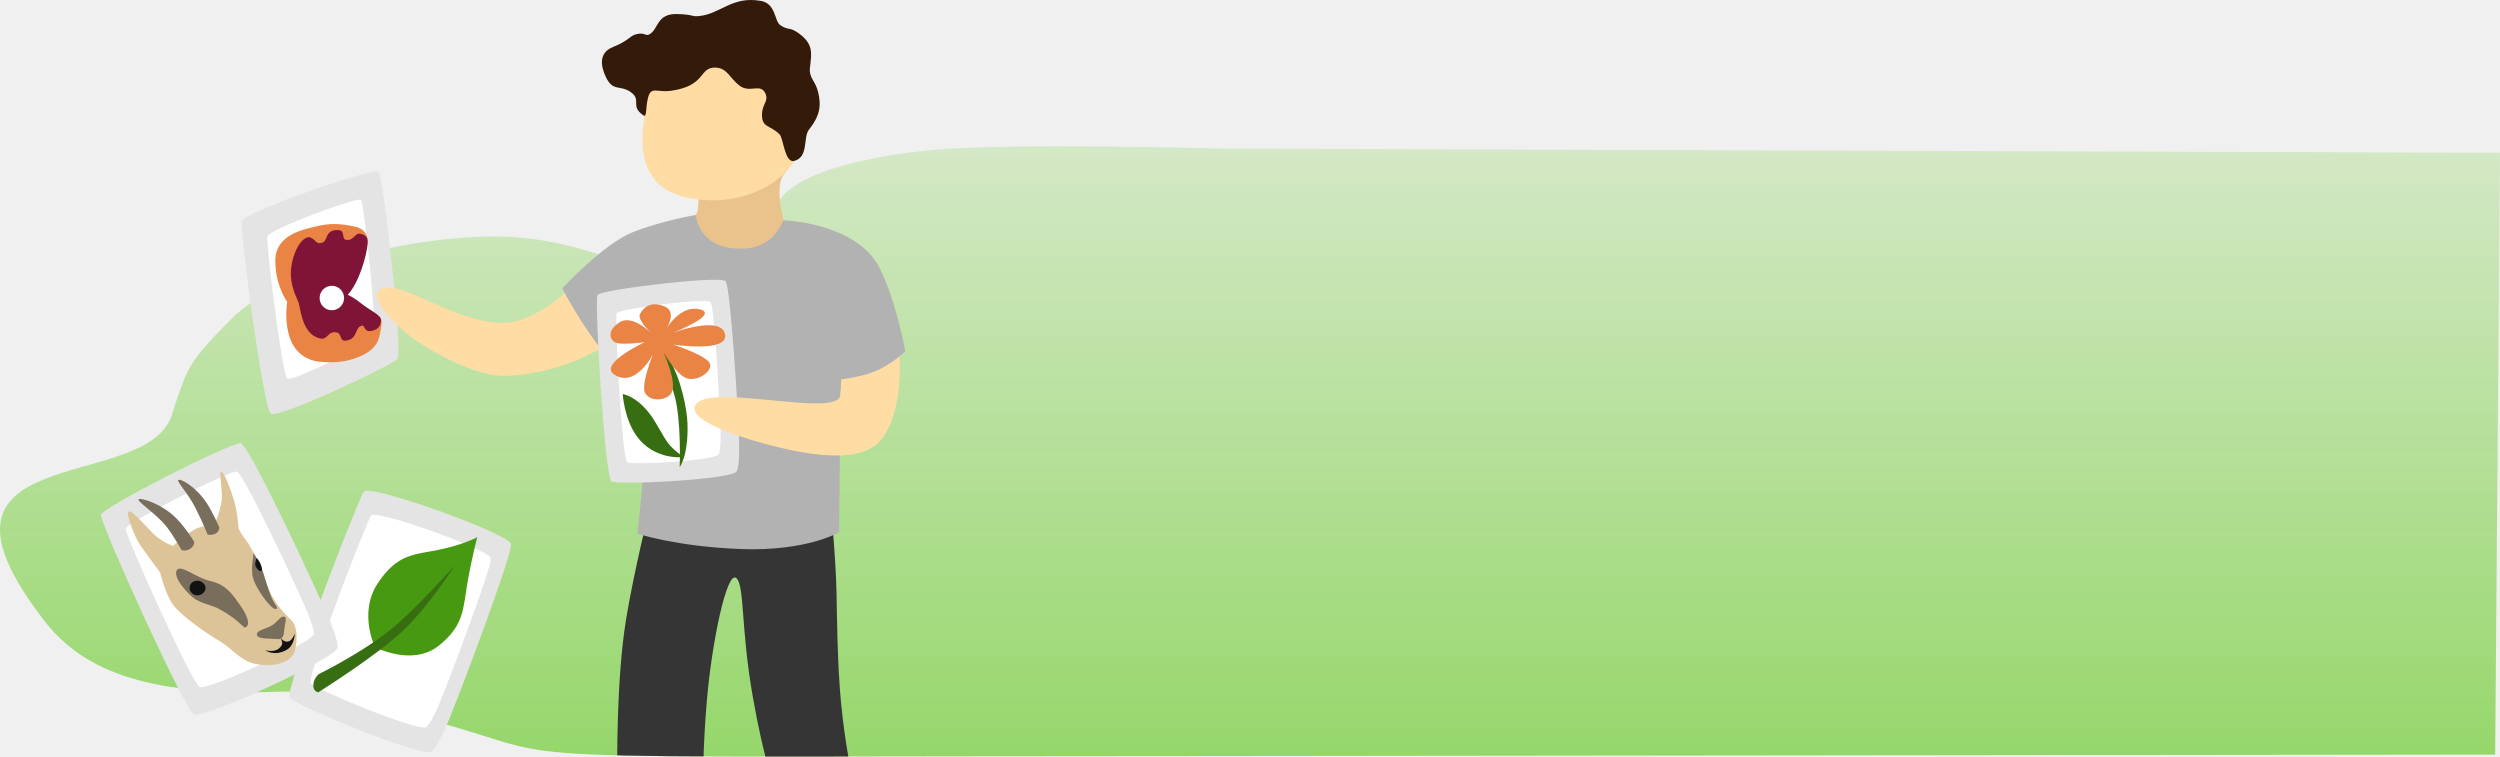
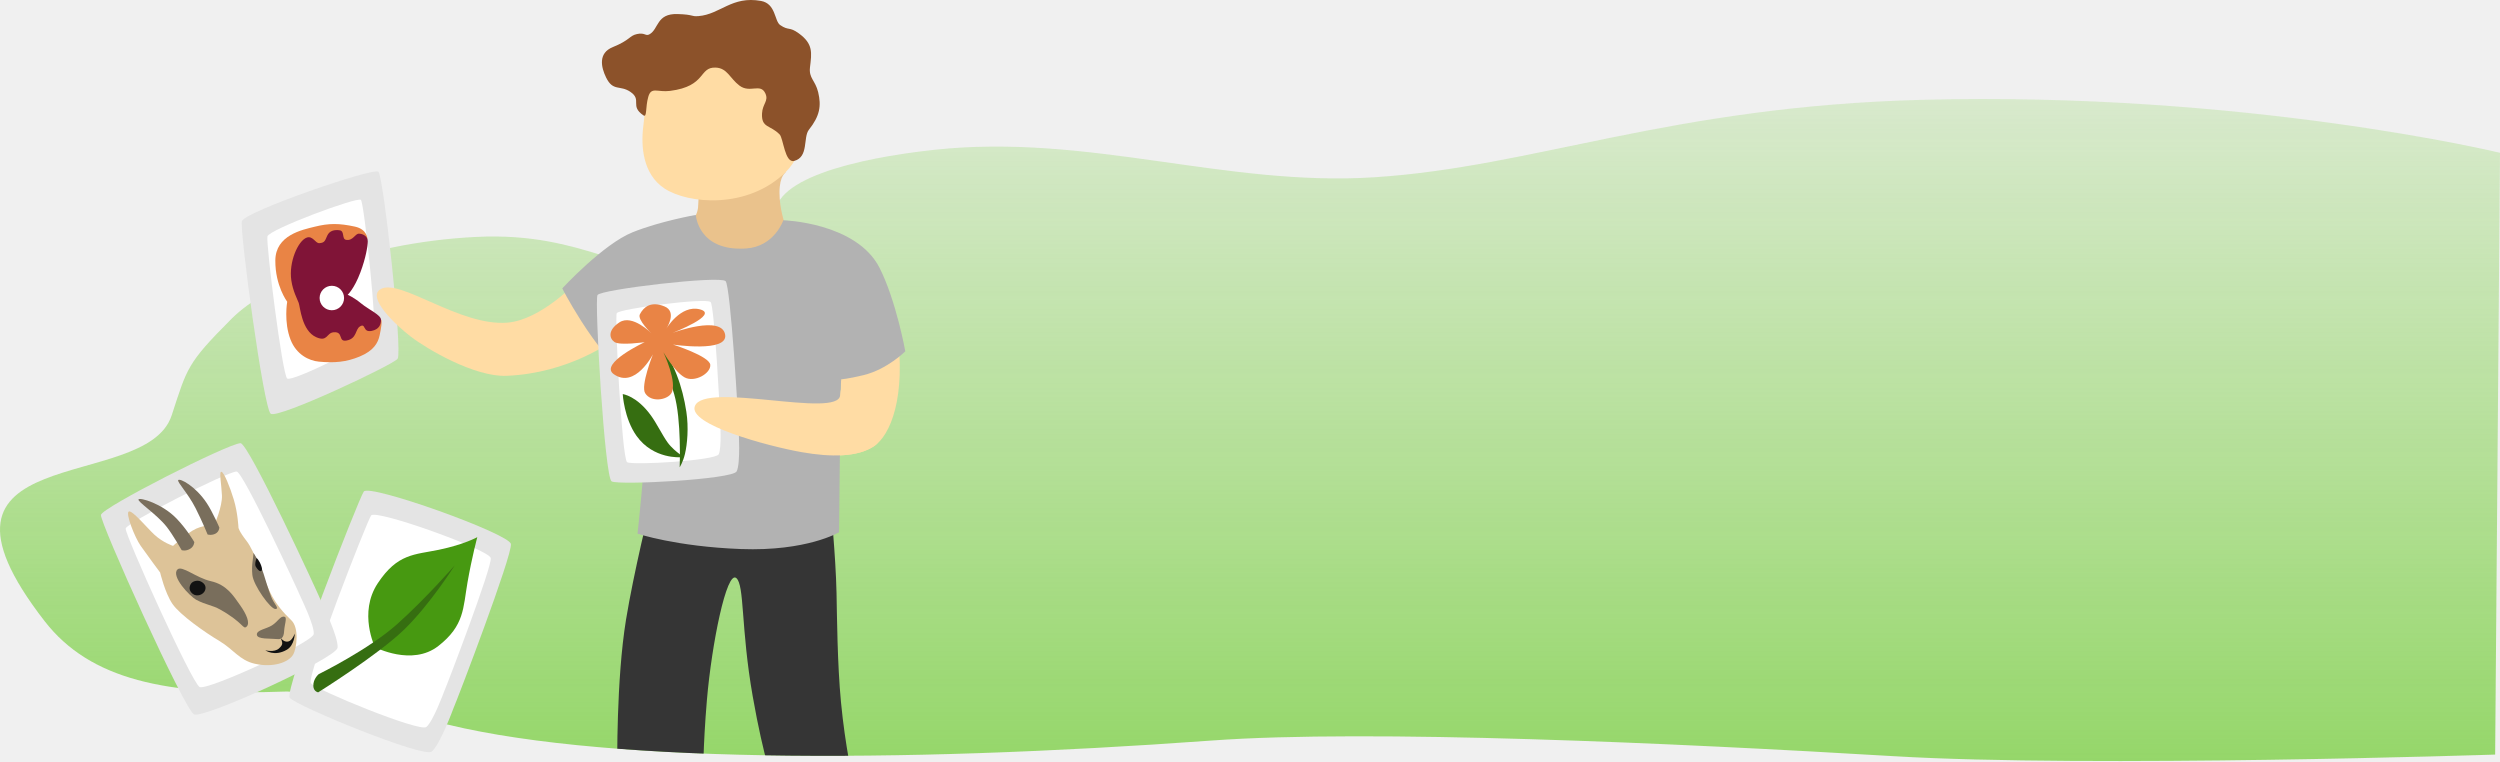
- <svg xmlns="http://www.w3.org/2000/svg" xmlns:xlink="http://www.w3.org/1999/xlink" width="408.761mm" height="123.703mm" viewBox="0 0 408.761 123.703" version="1.1" id="svg1">
+ <svg xmlns="http://www.w3.org/2000/svg" xmlns:xlink="http://www.w3.org/1999/xlink" width="408.761mm" height="124.435mm" viewBox="0 0 408.761 124.435" version="1.1" id="svg1">
  <defs id="defs1">
    <linearGradient id="linearGradient71">
      <stop style="stop-color:#79cf40;stop-opacity:1;" offset="0" id="stop70" />
      <stop style="stop-color:#79cf40;stop-opacity:0;" offset="1" id="stop71" />
    </linearGradient>
    <linearGradient xlink:href="#linearGradient71" id="linearGradient22" gradientUnits="userSpaceOnUse" x1="96.469" y1="185.921" x2="96.469" y2="-7.016" gradientTransform="translate(-16.75818,1.733605)" />
-     <clipPath clipPathUnits="userSpaceOnUse" id="clipPath71">
-       <path id="path72" style="display:inline;fill:url(#linearGradient72);stroke:none;stroke-width:0.255;stroke-opacity:1" d="M 2.903,46.53 2.711,139.088 c 128.279,0.004 103.023,1.125 128.637,-5.359 4.866,-1.232 17.547,-4.323 23.928,-4.476 19.709,0.686 32.174,-1.8 39.595,-10.705 C 218.271,90.474 178.392,99.268 174.121,87.195 171.551,79.932 171.695,79.329 164.283,72.422 158.52,67.051 143.215,60.862 124.364,59.986 106.112,59.138 99.573,66.725 86.314,65.331 77.962,64.453 73.889,62.974 75.3,57.386 76.837,51.299 62.456,47.784 49.393,46.71 36.33,45.635 2.903,46.53 2.903,46.53 Z" />
+     <clipPath clipPathUnits="userSpaceOnUse" id="clipPath21">
+       <path id="path23" style="display:inline;fill:url(#linearGradient23);stroke:none;stroke-width:0.255;stroke-opacity:1" d="m -22.479,50.897 c -26.228,-1.565 -48.238,-10.792 -89.598,-11.804 -52.854,-1.294 -94.502,8.073 -94.502,8.073 l 0.792,91.694 c 0,0 66.026,2.046 98.387,0.244 35.496,-1.977 85.697,-4.134 111.478,-2.382 51.312,3.489 101.656,3.491 127.27,-2.994 4.866,-1.232 17.547,-4.323 23.928,-4.476 19.709,0.686 32.174,-1.8 39.595,-10.705 C 218.271,90.474 178.392,99.268 174.121,87.195 171.551,79.932 171.695,79.329 164.283,72.422 158.52,67.051 143.215,60.862 124.364,59.986 106.112,59.138 99.573,66.725 86.314,65.331 77.962,64.453 73.889,62.974 75.3,57.386 76.837,51.299 62.432,48.02 49.393,46.71 24.225,44.18 1.839,52.349 -22.479,50.897 Z" />
    </clipPath>
-     <linearGradient xlink:href="#linearGradient71" id="linearGradient72" gradientUnits="userSpaceOnUse" gradientTransform="matrix(1,0,0,0.9319132,2.71067,9.47146)" x1="96.469" y1="185.921" x2="96.469" y2="-7.016" />
+     <linearGradient xlink:href="#linearGradient71" id="linearGradient23" gradientUnits="userSpaceOnUse" gradientTransform="matrix(1,0,0,0.9319132,2.71067,9.47146)" x1="96.469" y1="185.921" x2="96.469" y2="-7.016" />
  </defs>
  <g id="layer5" style="display:inline" transform="translate(-10.22423,-17.19949)">
    <g id="g22" transform="matrix(-1,0,0,1,192.9374,0)" style="display:inline">
-       <path id="path22" style="fill:url(#linearGradient22);stroke:none;stroke-width:0.265;stroke-opacity:1" d="m -16.566,41.5 -209.482,0.682 0.792,98.394 208.498,0.244 c 128.279,0.004 103.023,1.208 128.637,-5.751 4.866,-1.322 17.547,-4.639 23.928,-4.803 19.709,0.736 32.174,-1.932 39.595,-11.487 C 198.802,88.654 158.923,98.091 154.652,85.136 152.082,77.342 152.226,76.695 144.814,69.283 139.051,63.52 123.746,56.879 104.896,55.939 86.643,55.028 80.104,63.171 66.846,61.675 58.493,60.732 54.42,59.145 55.831,53.149 57.368,46.617 42.988,42.845 29.924,41.692 16.861,40.54 -16.566,41.5 -16.566,41.5 Z" />
+       <path id="path22" style="fill:url(#linearGradient22);stroke:none;stroke-width:0.265;stroke-opacity:1" d="m -41.947,46.186 c -26.228,-1.68 -48.238,-11.58 -89.598,-12.667 -52.854,-1.388 -94.502,8.663 -94.502,8.663 l 0.792,98.394 c 0,0 66.026,2.196 98.387,0.261 35.496,-2.121 85.697,-4.436 111.478,-2.556 51.312,3.743 101.656,3.746 127.27,-3.213 4.866,-1.322 17.547,-4.639 23.928,-4.803 19.709,0.736 32.174,-1.932 39.595,-11.487 C 198.802,88.654 158.923,98.091 154.652,85.136 152.082,77.342 152.226,76.695 144.814,69.283 139.051,63.52 123.746,56.879 104.896,55.939 86.643,55.028 80.104,63.171 66.846,61.675 58.493,60.732 54.42,59.145 55.831,53.149 57.368,46.617 42.963,43.099 29.924,41.692 4.756,38.978 -17.63,47.743 -41.947,46.186 Z" />
    </g>
    <g id="g33" transform="matrix(-1,0,0,1.073061,212.4063,-8.429853)" style="display:inline">
-       <path style="fill:#353535;fill-opacity:1;stroke-width:0.265" d="m 62.675,142.913 c 0.047,-0.139 1.304,-5.219 2.005,-12.062 0.596,-5.813 0.649,-13.216 0.725,-16.578 0.131,-5.802 1.01,-13.844 1.01,-13.844 l 29.443,0.451 c 0,0 2.699,10.173 3.968,17.425 1.614,9.224 1.428,22.392 1.428,22.392 l -14.038,2.098 c 0,0 0.053,-4.946 -0.621,-12.29 -0.782,-8.531 -3.219,-19.755 -4.797,-18.543 -1.368,1.052 -0.73,7.624 -2.694,18.05 -1.794,9.525 -3.521,13.782 -3.521,13.782 z" id="path27" clip-path="url(#clipPath71)" />
+       <path style="fill:#353535;fill-opacity:1;stroke-width:0.265" d="m 62.675,142.913 c 0.047,-0.139 1.304,-5.219 2.005,-12.062 0.596,-5.813 0.649,-13.216 0.725,-16.578 0.131,-5.802 1.01,-13.844 1.01,-13.844 l 29.443,0.451 c 0,0 2.699,10.173 3.968,17.425 1.614,9.224 1.428,22.392 1.428,22.392 l -14.038,2.098 c 0,0 0.053,-4.946 -0.621,-12.29 -0.782,-8.531 -3.219,-19.755 -4.797,-18.543 -1.368,1.052 -0.73,7.624 -2.694,18.05 -1.794,9.525 -3.521,13.782 -3.521,13.782 z" id="path27" clip-path="url(#clipPath21)" />
      <g id="layer6" style="display:inline" transform="matrix(-1,0,0,0.9319132,212.4063,7.855891)">
        <path style="display:inline;fill:#e4e4e4;fill-opacity:1;stroke-width:0.292" d="m 162.637,57.594 c 0.373,1.439 -3.558,28.591 -4.724,29.339 -1.236,0.793 -20.183,-7.54 -20.75,-8.391 -0.81,-1.215 2.322,-27.823 3.146,-28.499 0.824,-0.676 21.955,6.113 22.328,7.552 z" id="path35" transform="matrix(-1,0,0,1.073061,212.4063,-8.429852)" />
        <path style="display:inline;fill:#ffffff;fill-opacity:1;stroke-width:0.215" d="m 53.951,55.859 c -0.256,1.139 2.435,22.64 3.233,23.232 0.846,0.628 13.812,-5.971 14.2,-6.645 0.554,-0.962 -1.589,-22.032 -2.153,-22.568 -0.564,-0.536 -15.025,4.841 -15.281,5.98 z" id="path57" />
        <path style="display:inline;fill:#e98445;fill-opacity:1;stroke-width:0.265" d="m 72.438,69.459 c 0,0 0.483,-0.385 -0.136,2.549 -0.274,1.298 -1.008,2.537 -3.247,3.476 -2.239,0.939 -4.218,1.076 -6.691,0.846 -1.621,-0.151 -3.678,-1.151 -4.627,-3.578 -1.142,-2.921 -0.553,-6.215 -0.553,-6.215 0,0 -1.97,-2.601 -1.942,-6.751 0.028,-4.15 4.4,-5.01 6.427,-5.515 2.364,-0.59 3.979,-0.579 6.579,-0.021 2.06,0.442 2.044,2.03 2.044,2.03 l -10.916,6.926 2.023,4.912 z" id="path54" />
        <path style="fill:#801437;fill-opacity:1;stroke-width:0.265" d="m 59.066,66.73 c -0.24,-0.645 -0.943,-1.913 -1.207,-3.67 -0.452,-3.003 1.105,-6.522 2.525,-7.015 0.993,-0.345 1.412,0.959 2.052,0.914 0.91,-0.063 0.934,-0.439 1.295,-1.233 0.361,-0.795 1.145,-1.005 2.04,-0.87 0.846,0.127 0.298,1.436 1.045,1.559 1.143,0.189 1.445,-1.011 2.095,-1.011 0.65,0 1.445,0.433 1.445,1.228 0,0.795 -0.323,2.749 -1.198,5.081 -1.024,2.729 -2.086,3.68 -2.086,3.68 0,0 1.006,0.43 2.234,1.441 1.228,1.011 3.217,1.861 3.217,2.655 0,0.783 -0.305,1.56 -1.521,1.811 -1.541,0.318 -0.906,-1.362 -1.933,-0.72 -0.799,0.499 -0.452,1.98 -2.186,2.299 -1.449,0.267 -0.428,-1.506 -2.123,-1.351 -1.174,0.107 -0.963,1.627 -2.826,0.807 -2.393,-1.053 -2.628,-4.959 -2.868,-5.604 z" id="path53" />
        <circle style="fill:#ffffff;fill-opacity:1;stroke-width:0.356" id="path55" cy="65.927" cx="64.482" r="2" />
      </g>
      <path style="fill:#ffdca4;fill-opacity:1;stroke-width:0.265" d="m 107.746,66.712 c 0,0 5.935,5.934 11.518,6.337 7.779,0.561 17.498,-6.796 20.675,-5.114 2.378,1.259 -2.5,5.506 -4.906,7.229 -2.74,1.962 -10.472,6.172 -15.649,5.984 -10.273,-0.372 -17.295,-5.325 -17.295,-5.325 z" id="path28" />
      <path style="fill:#ffdca4;fill-opacity:1;stroke-width:0.265" d="m 55.521,74.06 c -1.548,10.358 1.081,16.199 3.814,17.85 2.622,1.584 6.835,1.691 11.835,0.861 5.481,-0.91 18.555,-4.187 17.4,-7.007 C 86.998,81.931 65.091,87.739 64.812,84.101 64.569,80.926 64.624,80.529 64.624,80.529 L 61.095,70.72 Z" id="path29" />
      <path style="fill:#eac28c;fill-opacity:1;stroke-width:0.265" d="m 73.678,50.13 c 0,0 1.054,0.484 1.054,3.085 0,2.6 -0.909,4.861 -0.909,4.861 l -0.144,6.501 c 0,0 11.991,4.045 12.713,3.756 0.722,-0.289 7.467,-6.806 7.467,-6.806 0,0 -5.557,-2.938 -5.817,-6.095 -0.381,-4.626 0.336,-5.634 0.336,-5.634 z" id="path30" />
      <path style="fill:#ffdca4;fill-opacity:1;stroke-width:0.259" d="m 70.938,41.972 c 0,0.828 -0.498,5.104 2.762,8.112 6.199,5.718 16.005,4.908 19.878,2.493 3.472,-2.165 3.848,-6.338 3.415,-9.511 -0.433,-3.173 -0.629,-8.267 -2.651,-9.508 -2.023,-1.241 -10.113,-4.414 -12.569,-4.138 -2.456,0.276 -11.124,6.621 -11.846,7.863 -0.722,1.241 1.011,4.69 1.011,4.69 z" id="path31" />
      <path style="display:inline;fill:#b2b2b2;fill-opacity:1;stroke-width:0.265" d="m 74.103,57.447 c 0,0 1.444,4.022 6.114,4.3 7.841,0.467 8.197,-5.116 8.197,-5.116 0,0 5.777,0.937 10.342,2.646 4.804,1.799 11.492,8.547 11.492,8.547 0,0 -1.05,1.968 -3.078,4.944 -2.59,3.801 -4.653,5.81 -4.653,5.81 0,0 -1.006,-0.523 -3.107,-1.58 -2.102,-1.058 -2.021,-1.209 -2.815,-0.905 -0.795,0.304 0.026,6.407 0.081,13.566 0.042,5.528 1.27,15.539 1.27,15.539 0,0 -6.273,1.969 -16.893,2.344 -10.801,0.381 -16.06,-2.557 -16.06,-2.557 0,0 -0.108,-8.641 -0.183,-16.06 -0.068,-6.727 -0.167,-7.245 -0.167,-7.245 0,0 -1.046,-0.049 -3.643,-0.635 -3.897,-0.879 -6.839,-3.633 -6.839,-3.633 0,0 1.485,-7.685 4.194,-12.684 3.771,-6.958 15.748,-7.283 15.748,-7.283 z" id="path32" />
-       <path style="fill:#331a09;fill-opacity:1;stroke-width:0.259" d="m 74.705,44.374 c 1.555,-1.49 2.991,-0.957 2.885,-3.179 -0.072,-1.517 -1.127,-1.903 -0.549,-3.076 0.802,-1.627 2.51,0.023 4.239,-1.193 1.562,-1.098 1.979,-2.673 3.88,-2.743 2.816,-0.104 1.462,2.845 7.484,3.553 2.053,0.242 3.058,-0.698 3.546,0.914 0.49,1.621 0.175,3.203 0.793,2.81 2.281,-1.451 0.168,-2.336 2.126,-3.579 1.697,-1.077 2.838,-0.016 3.973,-2.185 0.829,-1.584 1.325,-3.718 -1.088,-4.632 -2.913,-1.104 -2.677,-1.736 -3.981,-1.996 -1.292,-0.258 -1.383,0.372 -2.009,0.05 -1.548,-0.795 -1.116,-3.189 -4.587,-3.094 -2.781,0.076 -2.143,0.41 -3.442,0.314 -3.571,-0.265 -5.449,-3.122 -10.224,-2.31 -2.448,0.416 -2.181,3.068 -3.126,3.671 -1.442,0.92 -1.447,0.187 -3.044,1.266 -2.389,1.614 -2.119,2.96 -1.836,5.171 0.214,1.676 -0.867,1.977 -1.336,3.793 -0.543,2.099 -0.266,3.634 1.512,5.722 0.982,1.153 -0.004,4.158 2.403,4.754 1.54,0.381 1.771,-3.446 2.383,-4.033 z" id="path33" />
+       <path style="fill:#8c522a;fill-opacity:1;stroke-width:0.259" d="m 74.705,44.374 c 1.555,-1.49 2.991,-0.957 2.885,-3.179 -0.072,-1.517 -1.127,-1.903 -0.549,-3.076 0.802,-1.627 2.51,0.023 4.239,-1.193 1.562,-1.098 1.979,-2.673 3.88,-2.743 2.816,-0.104 1.462,2.845 7.484,3.553 2.053,0.242 3.058,-0.698 3.546,0.914 0.49,1.621 0.175,3.203 0.793,2.81 2.281,-1.451 0.168,-2.336 2.126,-3.579 1.697,-1.077 2.838,-0.016 3.973,-2.185 0.829,-1.584 1.325,-3.718 -1.088,-4.632 -2.913,-1.104 -2.677,-1.736 -3.981,-1.996 -1.292,-0.258 -1.383,0.372 -2.009,0.05 -1.548,-0.795 -1.116,-3.189 -4.587,-3.094 -2.781,0.076 -2.143,0.41 -3.442,0.314 -3.571,-0.265 -5.449,-3.122 -10.224,-2.31 -2.448,0.416 -2.181,3.068 -3.126,3.671 -1.442,0.92 -1.447,0.187 -3.044,1.266 -2.389,1.614 -2.119,2.96 -1.836,5.171 0.214,1.676 -0.867,1.977 -1.336,3.793 -0.543,2.099 -0.266,3.634 1.512,5.722 0.982,1.153 -0.004,4.158 2.403,4.754 1.54,0.381 1.771,-3.446 2.383,-4.033 z" id="path33" />
      <g id="layer10" style="display:inline">
        <path style="display:inline;fill:#e4e4e4;fill-opacity:1;stroke-width:0.29" d="m 81.41,89.489 c 0,-1.366 1.319,-22.116 2.143,-22.775 1.068,-0.854 20.423,1.278 20.936,2.126 0.514,0.848 -1.167,27.768 -2.308,28.392 -1.141,0.625 -19.773,-0.301 -20.442,-1.518 -0.669,-1.217 -0.33,-6.225 -0.33,-6.225 z" id="path36" />
        <path style="display:inline;fill:#ffffff;fill-opacity:1;stroke-width:0.222" d="m 84.421,88.118 c 0,-1.093 0.967,-17.686 1.571,-18.213 0.783,-0.683 14.968,1.022 15.345,1.7 0.377,0.678 -0.855,22.206 -1.692,22.705 C 98.808,94.81 85.153,94.07 84.662,93.096 84.172,92.123 84.421,88.118 84.421,88.118 Z" id="path56" />
        <path style="display:inline;fill:#366e11;fill-opacity:1;stroke-width:0.255" d="m 95.56,76.701 c 0,0 -2.381,3.332 -3.606,7.235 -1.226,3.903 -0.9,11.15 -0.9,11.15 0,0 -0.54,-0.751 -0.871,-2.055 -0.377,-1.487 -0.615,-3.998 -0.226,-6.384 0.625,-3.832 2.026,-7.727 4.768,-10.735 z" id="path51" />
        <path style="fill:#e98445;fill-opacity:1;stroke-width:0.282" d="m 95.423,77.874 c 0,0 2.054,4.77 1.27,5.926 -0.985,1.454 -3.555,1.034 -4.256,0.035 -1.105,-1.574 1.277,-6.281 1.277,-6.281 0,0 -1.834,2.987 -3.461,3.829 -1.627,0.842 -4.317,-0.596 -4.206,-1.909 0.111,-1.313 6.101,-3.088 6.101,-3.088 0,0 -9.01,1.265 -8.533,-1.496 0.534,-3.087 8.611,-0.282 8.611,-0.282 0,0 -7.796,-2.799 -4.467,-3.59 3.144,-0.747 5.497,2.97 5.497,2.97 0,0 -1.897,-2.593 0.29,-3.418 2.231,-0.842 3.401,0.105 4.014,1.204 0.465,0.834 -1.903,2.913 -1.903,2.913 0,0 3.129,-2.988 5.25,-1.682 1.909,1.175 1.684,2.43 0.803,2.995 -0.88,0.565 -4.936,0.021 -4.936,0.021 0,0 7.506,3.272 5.049,4.88 -3.484,2.28 -6.4,-3.028 -6.4,-3.028 z" id="path50" />
        <path style="fill:#366e11;fill-opacity:1;stroke-width:0.255" d="m 90.861,93.551 c 0,0 4.475,0.364 7.241,-3.244 2.043,-2.666 2.26,-6.372 2.26,-6.372 0,0 -2.291,0.247 -4.64,3.294 -0.925,1.2 -1.872,3.01 -2.688,4.064 -1.26,1.628 -3.327,2.423 -2.172,2.257 z" id="path52" />
      </g>
      <path style="fill:#ffdca4;fill-opacity:1;stroke-width:0.265" d="m 59.198,82.247 c -0.424,4.266 -2.597,8.012 0.136,9.663 2.622,1.584 6.835,1.691 11.835,0.861 5.481,-0.91 18.555,-4.187 17.4,-7.007 -1.57,-3.832 -23.478,1.975 -23.757,-1.663 -0.243,-3.175 -1.924,-1.287 -1.924,-1.287 l -2.712,-0.574 z" id="path34" />
      <g id="layer8" style="display:inline">
        <path style="display:inline;fill:#e4e4e4;fill-opacity:1;stroke-width:0.347" d="m 128.056,131.845 c -0.699,-1.477 -9.67,-23.39 -9.409,-25.071 0.244,-1.576 23.162,-9.227 24.058,-7.987 0.895,1.24 13.036,30.185 12.104,31.411 -0.932,1.225 -21.847,9.207 -23.204,8.214 -1.357,-0.993 -3.548,-6.567 -3.548,-6.567 z" id="path49" />
        <path style="display:inline;fill:#ffffff;fill-opacity:1;stroke-width:0.282" d="m 129.593,129.317 c -0.569,-1.201 -7.865,-19.024 -7.653,-20.391 0.199,-1.282 18.838,-7.504 19.567,-6.496 0.728,1.008 10.603,24.551 9.844,25.547 -0.758,0.997 -17.769,7.489 -18.872,6.681 -1.104,-0.808 -2.886,-5.341 -2.886,-5.341 z" id="path58" />
        <path class="cls-7" d="m 124.142,105.731 c 0,0 2.126,1.115 6.271,1.921 3.974,0.772 6.764,0.54 10.006,5.108 3.205,4.516 0.444,9.739 0.444,9.739 0,0 -6.049,2.948 -10.348,-0.181 -4.3,-3.13 -4.04,-5.814 -4.779,-9.728 -0.739,-3.913 -1.594,-6.858 -1.594,-6.858 z" id="path11-7" style="fill:#479911;stroke-width:0.173" />
        <path class="cls-8" d="m 127.837,110.039 c 0,0 4.726,5.047 9.399,8.937 4.673,3.89 12.832,7.629 12.832,7.629 0,0 0.926,0.706 0.884,1.804 -0.033,0.852 -0.79,0.97 -0.79,0.97 0,0 -9.812,-5.71 -14.084,-9.586 -4.272,-3.877 -8.241,-9.754 -8.241,-9.754 z" id="path12-1" style="fill:#366e11;stroke-width:0.173" />
      </g>
      <g id="layer9" style="display:inline">
        <path style="display:inline;fill:#e4e4e4;fill-opacity:1;stroke-width:0.347" d="m 149.6,115.636 c 0.656,-1.494 11.945,-24.268 13.263,-24.224 2.029,0.067 22.64,9.799 22.816,10.932 0.175,1.133 -13.634,29.694 -15.228,30.394 -1.594,0.7 -23.292,-8.565 -23.466,-10.165 -0.174,-1.6 2.615,-6.937 2.615,-6.937 z" id="path48" />
        <path style="display:inline;fill:#ffffff;fill-opacity:1;stroke-width:0.276" d="m 152.962,114.981 c 0.521,-1.187 9.493,-19.285 10.54,-19.251 1.613,0.054 17.992,7.787 18.132,8.688 0.139,0.901 -10.835,23.598 -12.101,24.154 -1.267,0.556 -18.51,-6.807 -18.648,-8.078 -0.138,-1.271 2.078,-5.513 2.078,-5.513 z" id="path59" />
        <path style="fill:#ddc398;fill-opacity:1;stroke-width:0.255" d="m 173.885,107.062 c 0,0 1.606,-0.46 3.077,-1.728 1.128,-0.972 3.62,-3.779 4.168,-3.507 0.548,0.272 -0.949,3.896 -1.961,5.242 -1.011,1.346 -3.168,4.047 -3.168,4.047 0,0 -0.782,3.097 -2.01,4.779 -1.228,1.683 -5.366,4.377 -7.678,5.656 -2.311,1.279 -3.281,2.942 -5.796,3.471 -3.005,0.633 -5.543,-0.219 -6.267,-1.397 -0.601,-0.979 -1.003,-4.083 0.298,-5.228 1.3,-1.144 2.553,-2.487 3.492,-4.305 0.939,-1.818 2.516,-6.219 3.816,-7.768 1.3,-1.548 1.334,-2.039 1.334,-2.039 0,0 0.107,-2.23 0.757,-4.249 0.65,-2.019 1.589,-4.111 2.001,-4.257 0.477,-0.169 0.016,1.924 -0.056,3.607 -0.072,1.683 1.224,4.46 1.224,4.46 0,0 2.049,0 3.566,0.875 1.517,0.875 3.203,2.34 3.203,2.34 z" id="path60" />
        <path style="fill:#796e5c;fill-opacity:1;stroke-width:0.255" d="m 170.023,115.312 c -1.55,0.757 -2.538,0.769 -3.813,1.437 -3.862,2.021 -3.756,3.106 -4.333,2.631 -0.632,-0.519 -0.015,-1.894 1.069,-3.308 1.084,-1.414 2.142,-3.084 4.765,-3.635 2.392,-0.502 4.725,-2.446 5.451,-1.784 1.101,1.004 -1.958,4.083 -3.139,4.659 z" id="path61" />
        <path style="fill:#796e5c;fill-opacity:1;stroke-width:0.255" d="m 160.743,108.13 c 0,0.808 0.351,1.772 0.177,3.365 -0.174,1.593 -2.985,5.24 -3.78,5.185 -0.722,-0.051 0.266,-0.757 0.734,-1.933 0.54,-1.355 0.823,-2.275 1.206,-3.427 0.57,-1.714 1.663,-3.19 1.663,-3.19 z" id="path62" />
        <path style="fill:#796e5c;fill-opacity:1;stroke-width:0.255" d="m 172.479,107.712 c 0,0 1.454,-2.376 2.46,-3.566 1.604,-1.898 4.799,-3.821 4.598,-4.163 -0.201,-0.342 -3.864,0.628 -6.232,2.924 -1.7,1.649 -2.891,3.569 -2.891,3.569 0,0 0.015,0.661 0.668,1.026 0.773,0.432 1.397,0.21 1.397,0.21 z" id="path64" />
        <path style="fill:#796e5c;fill-opacity:1;stroke-width:0.255" d="m 168.238,105.327 c 0,0 0.821,-1.898 1.961,-4.001 1.25,-2.307 3.091,-4.028 2.839,-4.292 -0.288,-0.302 -2.831,0.923 -4.675,3.528 -0.969,1.369 -2.046,3.704 -2.046,3.704 0,0 0.014,0.642 0.655,0.942 0.646,0.303 1.265,0.118 1.265,0.118 z" id="path65" />
        <path style="fill:#121212;fill-opacity:1;stroke-width:0.255" d="m 170.969,112.84 c 0.287,0.429 0.374,1.04 -0.305,1.537 -0.679,0.497 -1.761,0.137 -2.028,-0.578 -0.267,-0.715 0.341,-1.181 0.812,-1.354 0.472,-0.173 1.233,-0.033 1.521,0.396 z" id="path66" />
        <path id="path67" style="fill:#121212;fill-opacity:1;stroke-width:0.255" d="m 160.344,110.259 c -0.289,0.404 -0.537,0.666 -0.776,0.657 -0.197,-0.008 -0.325,-0.236 -0.109,-0.808 0.334,-0.882 0.769,-1.197 0.769,-1.197 0,0 0.405,0.944 0.116,1.348 z" />
        <path style="fill:#121212;fill-opacity:1;stroke-width:0.255" d="m 156.281,121.08 c -0.217,0.673 -0.527,0.923 0.268,1.596 0.795,0.673 2.26,0.289 2.26,0.289 0,0 -1.482,1.02 -3.518,-0.075 -1.288,-0.693 -1.309,-2.476 -1.309,-2.476 0,0 0.345,0.896 0.854,1.138 0.837,0.397 1.445,-0.471 1.445,-0.471 z" id="path68" />
        <path style="display:inline;fill:#796e5c;fill-opacity:1;stroke-width:0.255" d="m 160.181,120.609 c -0.091,0.726 -2.176,0.536 -3.342,0.653 -0.537,0.054 -1.05,-0.085 -1.113,-1.221 -0.051,-0.928 -0.512,-2.033 -0.104,-2.165 0.712,-0.23 1.054,0.691 2.104,1.307 0.914,0.536 2.547,0.7 2.456,1.425 z" id="path63" />
      </g>
    </g>
  </g>
</svg>
